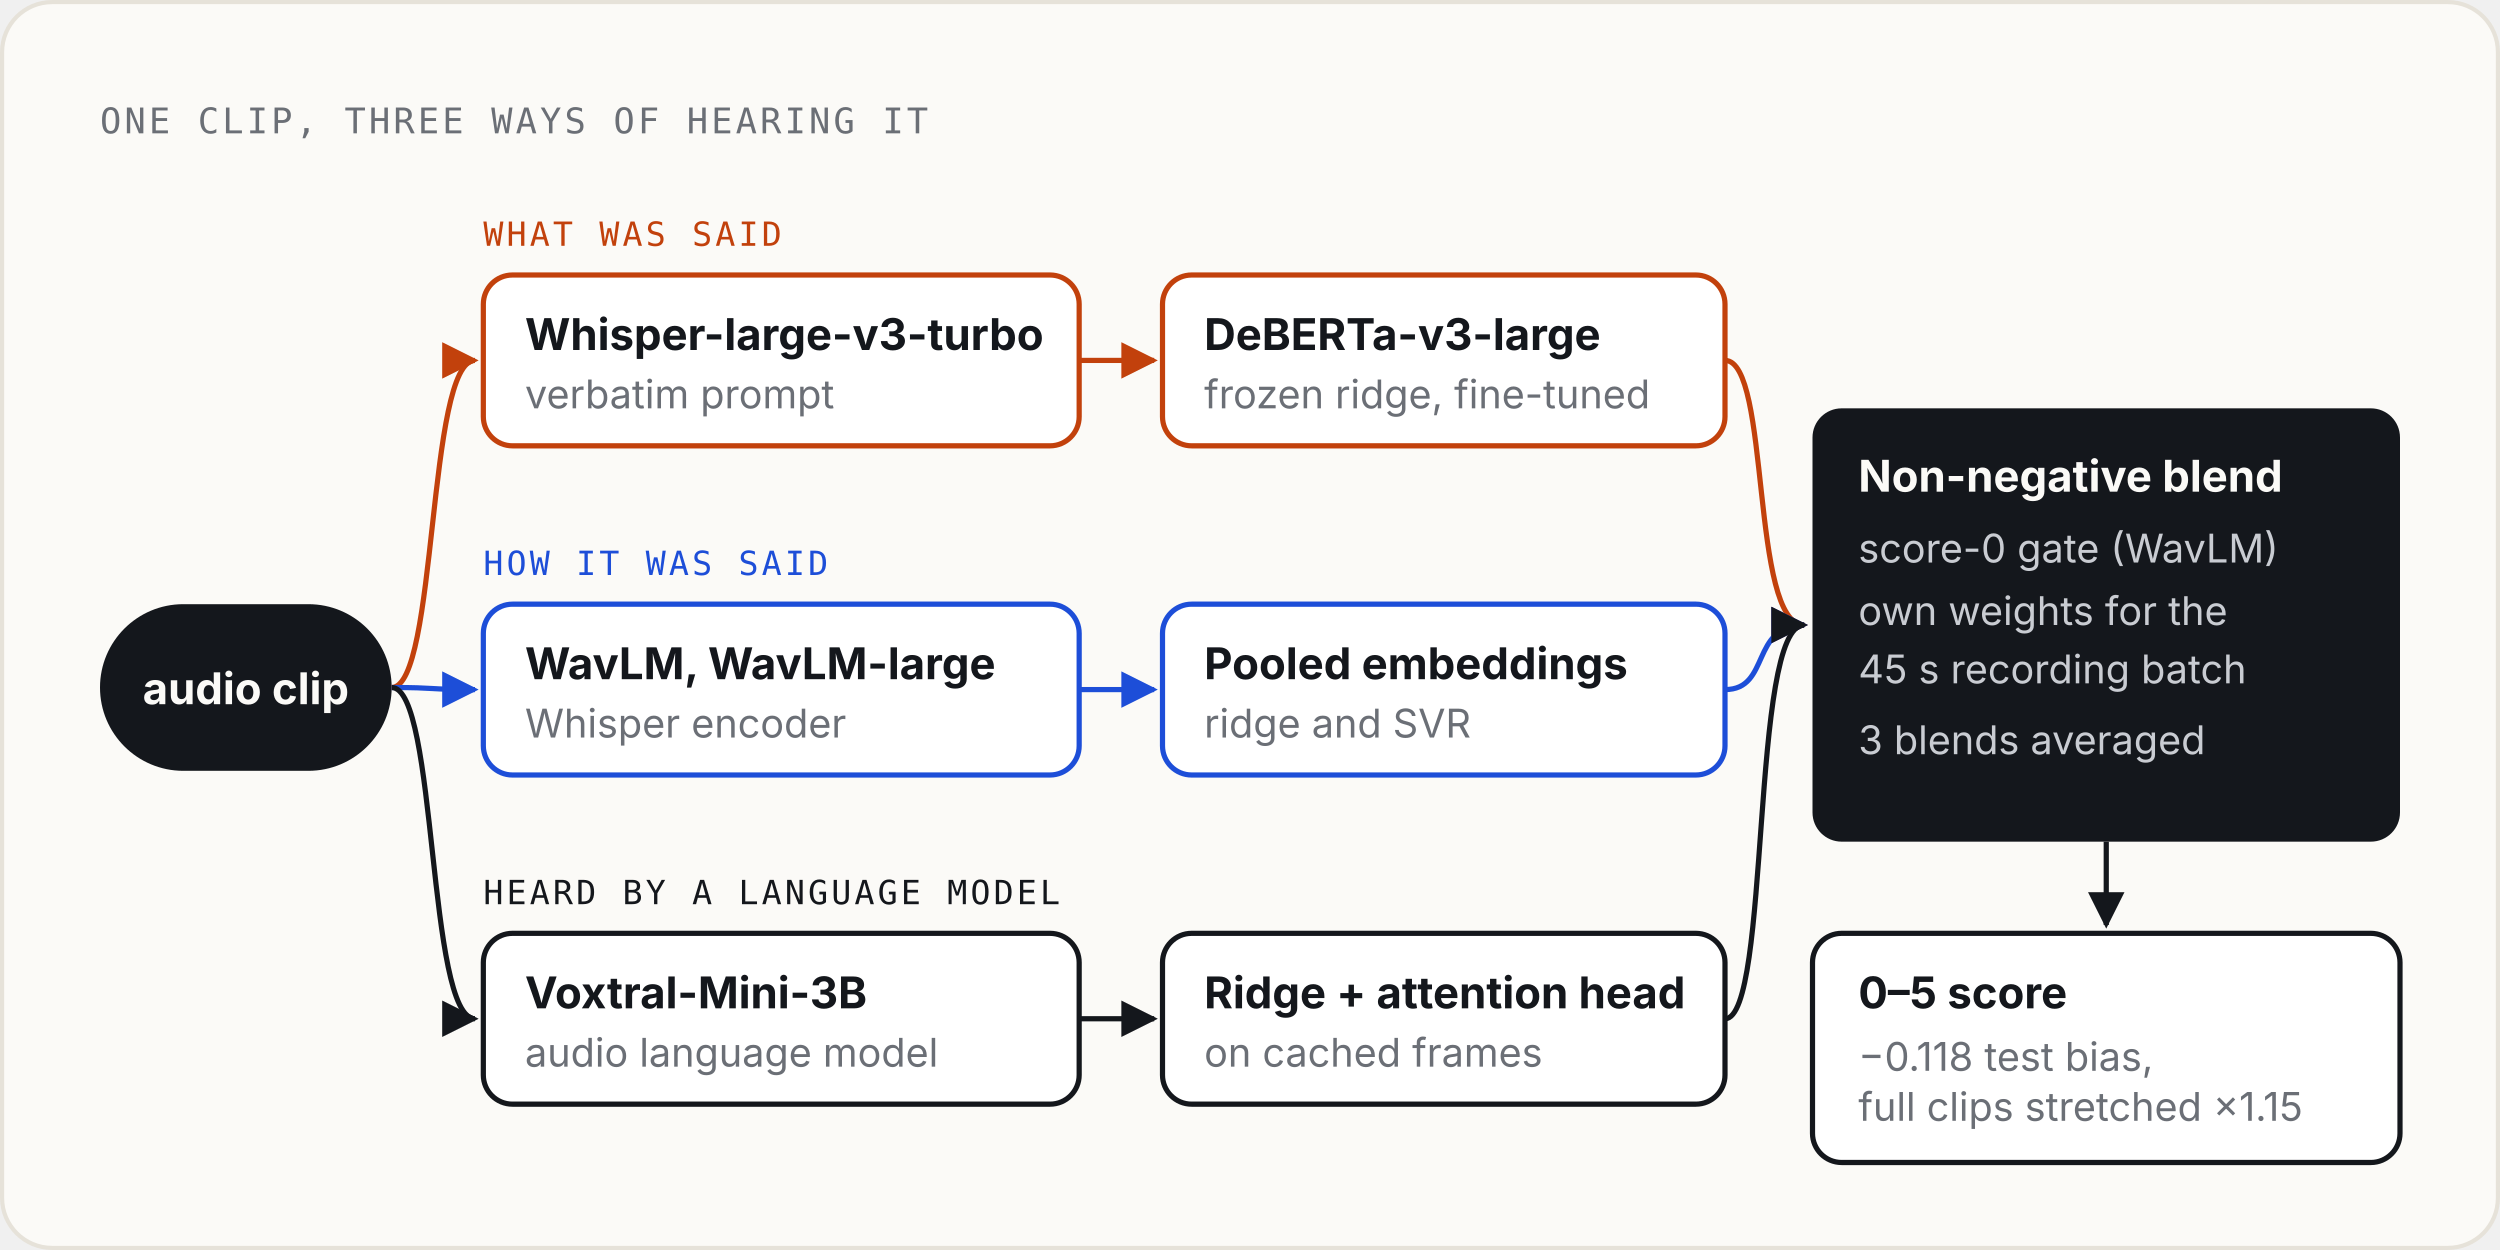
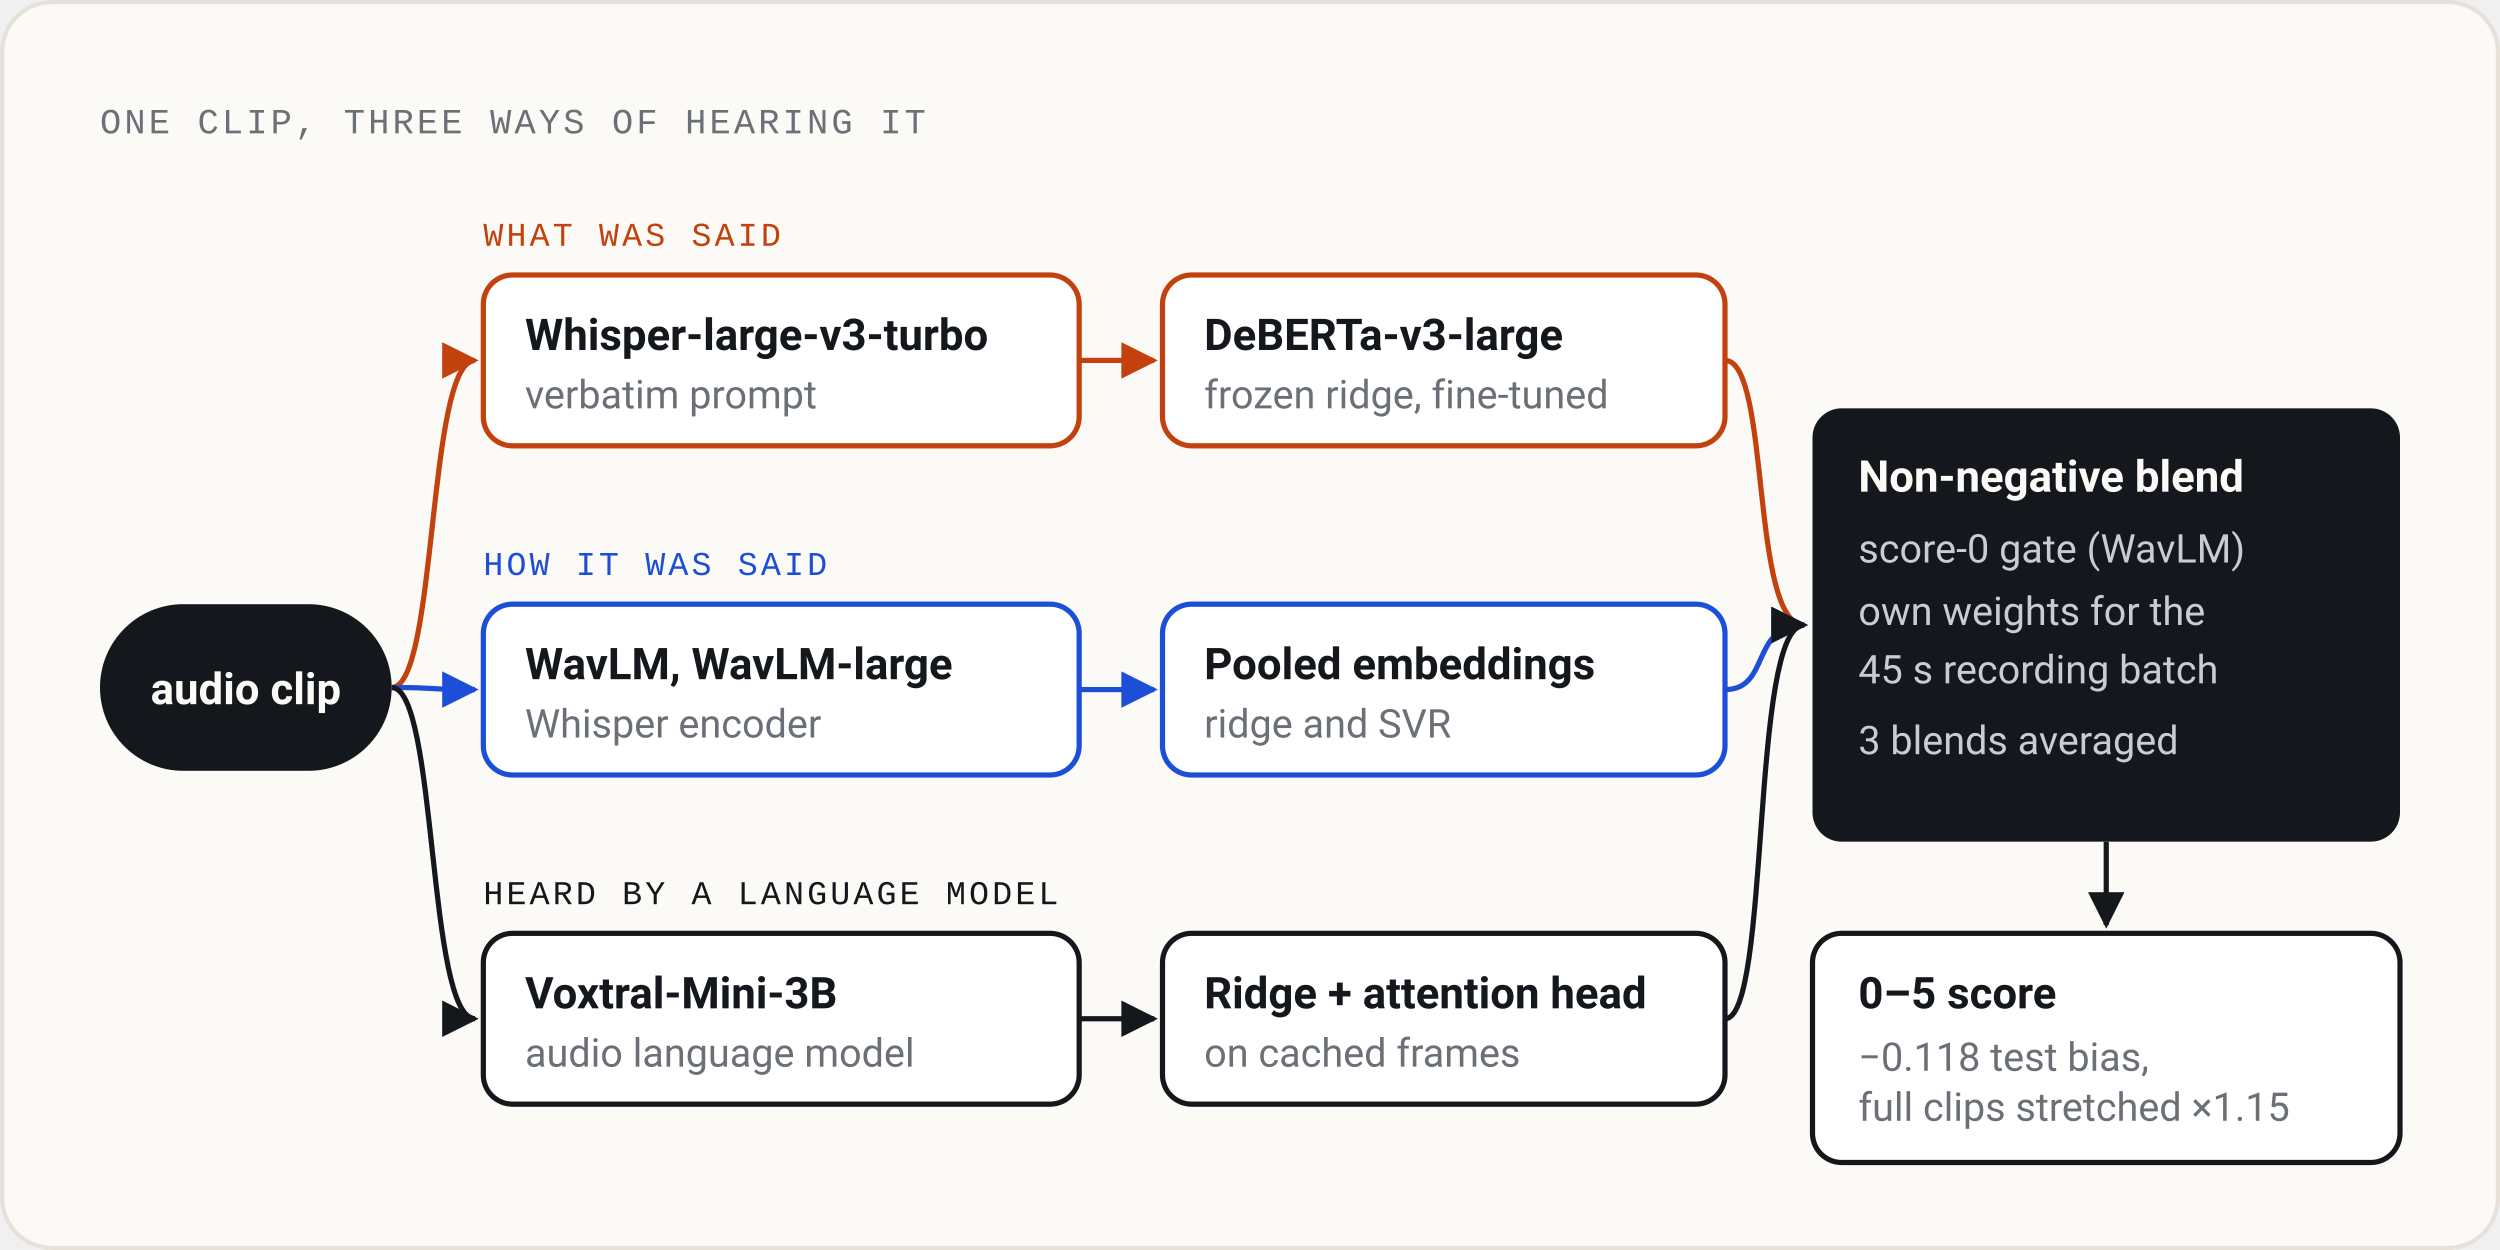
<svg xmlns="http://www.w3.org/2000/svg" width="1200" height="600" viewBox="0 0 1200 600" role="img" aria-labelledby="title desc">
  <defs>
    <marker id="aC2410C" viewBox="0 0 10 10" refX="9" refY="5" markerWidth="7" markerHeight="7" orient="auto">
      <path d="M0 0 L10 5 L0 10 z" fill="#C2410C" />
    </marker>
    <marker id="a1D4ED8" viewBox="0 0 10 10" refX="9" refY="5" markerWidth="7" markerHeight="7" orient="auto">
      <path d="M0 0 L10 5 L0 10 z" fill="#1D4ED8" />
    </marker>
    <marker id="a14171C" viewBox="0 0 10 10" refX="9" refY="5" markerWidth="7" markerHeight="7" orient="auto">
      <path d="M0 0 L10 5 L0 10 z" fill="#14171C" />
    </marker>
  </defs>
  <rect x="1" y="1" width="1198" height="598" rx="24" fill="#FBFAF7" stroke="#E6E2D9" stroke-width="2" />
-   <text x="48" y="64" font-family="ui-monospace, SFMono-Regular, Menlo, Consolas, monospace" font-size="17" letter-spacing="1.5" fill="#6B6F76">ONE CLIP, THREE WAYS OF HEARING IT</text>
+   <text x="48" y="64" font-family="ui-monospace, SFMono-Regular, Menlo, Consolas, 'Liberation Mono', 'Courier New', monospace" font-size="17" letter-spacing="1.5" fill="#6B6F76">ONE CLIP, THREE WAYS OF HEARING IT</text>
  <rect x="48" y="290" width="140" height="80" rx="40" fill="#14171C" />
-   <text x="118" y="338" text-anchor="middle" font-family="-apple-system, BlinkMacSystemFont, 'Segoe UI', sans-serif" font-size="21" font-weight="700" fill="#FBFAF7">audio clip</text>
-   <text x="232" y="118" font-family="ui-monospace, SFMono-Regular, Menlo, Consolas, monospace" font-size="16" letter-spacing="1.5" fill="#C2410C">WHAT WAS SAID</text>
+   <text x="118" y="338" text-anchor="middle" font-family="-apple-system, BlinkMacSystemFont, 'Segoe UI', Roboto, 'Helvetica Neue', Arial, sans-serif" font-size="21" font-weight="700" fill="#FBFAF7">audio clip</text>
+   <text x="232" y="118" font-family="ui-monospace, SFMono-Regular, Menlo, Consolas, 'Liberation Mono', 'Courier New', monospace" font-size="16" letter-spacing="1.5" fill="#C2410C">WHAT WAS SAID</text>
  <rect x="232" y="132" width="286" height="82" rx="14" fill="#FFFFFF" stroke="#C2410C" stroke-width="2.5" />
-   <text x="252" y="168" font-family="-apple-system, BlinkMacSystemFont, 'Segoe UI', sans-serif" font-size="21" font-weight="700" fill="#14171C">Whisper-large-v3-turbo</text>
-   <text x="252" y="196" font-family="-apple-system, BlinkMacSystemFont, 'Segoe UI', sans-serif" font-size="19" fill="#6B6F76">verbatim prompt</text>
+   <text x="252" y="168" font-family="-apple-system, BlinkMacSystemFont, 'Segoe UI', Roboto, 'Helvetica Neue', Arial, sans-serif" font-size="21" font-weight="700" fill="#14171C">Whisper-large-v3-turbo</text>
+   <text x="252" y="196" font-family="-apple-system, BlinkMacSystemFont, 'Segoe UI', Roboto, 'Helvetica Neue', Arial, sans-serif" font-size="19" fill="#6B6F76">verbatim prompt</text>
  <rect x="558" y="132" width="270" height="82" rx="14" fill="#FFFFFF" stroke="#C2410C" stroke-width="2.5" />
-   <text x="578" y="168" font-family="-apple-system, BlinkMacSystemFont, 'Segoe UI', sans-serif" font-size="21" font-weight="700" fill="#14171C">DeBERTa-v3-large</text>
-   <text x="578" y="196" font-family="-apple-system, BlinkMacSystemFont, 'Segoe UI', sans-serif" font-size="19" fill="#6B6F76">frozen ridge, fine-tuned</text>
+   <text x="578" y="168" font-family="-apple-system, BlinkMacSystemFont, 'Segoe UI', Roboto, 'Helvetica Neue', Arial, sans-serif" font-size="21" font-weight="700" fill="#14171C">DeBERTa-v3-large</text>
+   <text x="578" y="196" font-family="-apple-system, BlinkMacSystemFont, 'Segoe UI', Roboto, 'Helvetica Neue', Arial, sans-serif" font-size="19" fill="#6B6F76">frozen ridge, fine-tuned</text>
  <path d="M188 330 C 210 330, 205 173, 228 173" fill="none" stroke="#C2410C" stroke-width="2.5" marker-end="url(#aC2410C)" />
  <path d="M518 173 L 554 173" fill="none" stroke="#C2410C" stroke-width="2.5" marker-end="url(#aC2410C)" />
  <path d="M828 173 C 850 173, 840 300, 866 300" fill="none" stroke="#C2410C" stroke-width="2.5" marker-end="url(#aC2410C)" />
-   <text x="232" y="276" font-family="ui-monospace, SFMono-Regular, Menlo, Consolas, monospace" font-size="16" letter-spacing="1.5" fill="#1D4ED8">HOW IT WAS SAID</text>
+   <text x="232" y="276" font-family="ui-monospace, SFMono-Regular, Menlo, Consolas, 'Liberation Mono', 'Courier New', monospace" font-size="16" letter-spacing="1.5" fill="#1D4ED8">HOW IT WAS SAID</text>
  <rect x="232" y="290" width="286" height="82" rx="14" fill="#FFFFFF" stroke="#1D4ED8" stroke-width="2.5" />
-   <text x="252" y="326" font-family="-apple-system, BlinkMacSystemFont, 'Segoe UI', sans-serif" font-size="21" font-weight="700" fill="#14171C">WavLM, WavLM-large</text>
-   <text x="252" y="354" font-family="-apple-system, BlinkMacSystemFont, 'Segoe UI', sans-serif" font-size="19" fill="#6B6F76">Whisper encoder</text>
+   <text x="252" y="326" font-family="-apple-system, BlinkMacSystemFont, 'Segoe UI', Roboto, 'Helvetica Neue', Arial, sans-serif" font-size="21" font-weight="700" fill="#14171C">WavLM, WavLM-large</text>
+   <text x="252" y="354" font-family="-apple-system, BlinkMacSystemFont, 'Segoe UI', Roboto, 'Helvetica Neue', Arial, sans-serif" font-size="19" fill="#6B6F76">Whisper encoder</text>
  <rect x="558" y="290" width="270" height="82" rx="14" fill="#FFFFFF" stroke="#1D4ED8" stroke-width="2.5" />
-   <text x="578" y="326" font-family="-apple-system, BlinkMacSystemFont, 'Segoe UI', sans-serif" font-size="21" font-weight="700" fill="#14171C">Pooled embeddings</text>
-   <text x="578" y="354" font-family="-apple-system, BlinkMacSystemFont, 'Segoe UI', sans-serif" font-size="19" fill="#6B6F76">ridge and SVR</text>
+   <text x="578" y="326" font-family="-apple-system, BlinkMacSystemFont, 'Segoe UI', Roboto, 'Helvetica Neue', Arial, sans-serif" font-size="21" font-weight="700" fill="#14171C">Pooled embeddings</text>
+   <text x="578" y="354" font-family="-apple-system, BlinkMacSystemFont, 'Segoe UI', Roboto, 'Helvetica Neue', Arial, sans-serif" font-size="19" fill="#6B6F76">ridge and SVR</text>
  <path d="M188 330 C 210 330, 205 331, 228 331" fill="none" stroke="#1D4ED8" stroke-width="2.5" marker-end="url(#a1D4ED8)" />
  <path d="M518 331 L 554 331" fill="none" stroke="#1D4ED8" stroke-width="2.5" marker-end="url(#a1D4ED8)" />
  <path d="M828 331 C 850 331, 840 300, 866 300" fill="none" stroke="#1D4ED8" stroke-width="2.5" marker-end="url(#a1D4ED8)" />
-   <text x="232" y="434" font-family="ui-monospace, SFMono-Regular, Menlo, Consolas, monospace" font-size="16" letter-spacing="1.5" fill="#14171C">HEARD BY A LANGUAGE MODEL</text>
+   <text x="232" y="434" font-family="ui-monospace, SFMono-Regular, Menlo, Consolas, 'Liberation Mono', 'Courier New', monospace" font-size="16" letter-spacing="1.5" fill="#14171C">HEARD BY A LANGUAGE MODEL</text>
  <rect x="232" y="448" width="286" height="82" rx="14" fill="#FFFFFF" stroke="#14171C" stroke-width="2.5" />
-   <text x="252" y="484" font-family="-apple-system, BlinkMacSystemFont, 'Segoe UI', sans-serif" font-size="21" font-weight="700" fill="#14171C">Voxtral-Mini-3B</text>
-   <text x="252" y="512" font-family="-apple-system, BlinkMacSystemFont, 'Segoe UI', sans-serif" font-size="19" fill="#6B6F76">audio language model</text>
+   <text x="252" y="484" font-family="-apple-system, BlinkMacSystemFont, 'Segoe UI', Roboto, 'Helvetica Neue', Arial, sans-serif" font-size="21" font-weight="700" fill="#14171C">Voxtral-Mini-3B</text>
+   <text x="252" y="512" font-family="-apple-system, BlinkMacSystemFont, 'Segoe UI', Roboto, 'Helvetica Neue', Arial, sans-serif" font-size="19" fill="#6B6F76">audio language model</text>
  <rect x="558" y="448" width="270" height="82" rx="14" fill="#FFFFFF" stroke="#14171C" stroke-width="2.5" />
-   <text x="578" y="484" font-family="-apple-system, BlinkMacSystemFont, 'Segoe UI', sans-serif" font-size="21" font-weight="700" fill="#14171C">Ridge + attention head</text>
-   <text x="578" y="512" font-family="-apple-system, BlinkMacSystemFont, 'Segoe UI', sans-serif" font-size="19" fill="#6B6F76">on cached frames</text>
+   <text x="578" y="484" font-family="-apple-system, BlinkMacSystemFont, 'Segoe UI', Roboto, 'Helvetica Neue', Arial, sans-serif" font-size="21" font-weight="700" fill="#14171C">Ridge + attention head</text>
+   <text x="578" y="512" font-family="-apple-system, BlinkMacSystemFont, 'Segoe UI', Roboto, 'Helvetica Neue', Arial, sans-serif" font-size="19" fill="#6B6F76">on cached frames</text>
  <path d="M188 330 C 210 330, 205 489, 228 489" fill="none" stroke="#14171C" stroke-width="2.5" marker-end="url(#a14171C)" />
  <path d="M518 489 L 554 489" fill="none" stroke="#14171C" stroke-width="2.5" marker-end="url(#a14171C)" />
  <path d="M828 489 C 850 489, 840 300, 866 300" fill="none" stroke="#14171C" stroke-width="2.5" marker-end="url(#a14171C)" />
  <g id="blend">
    <rect x="870" y="196" width="282" height="208" rx="14" fill="#14171C" />
-     <text x="892" y="236" font-family="-apple-system, BlinkMacSystemFont, 'Segoe UI', sans-serif" font-size="21" font-weight="700" fill="#FBFAF7">Non-negative blend</text>
-     <text x="892" y="270" font-family="-apple-system, BlinkMacSystemFont, 'Segoe UI', sans-serif" font-size="19" fill="#C9CCD2">score-0 gate (WavLM)</text>
-     <text x="892" y="300" font-family="-apple-system, BlinkMacSystemFont, 'Segoe UI', sans-serif" font-size="19" fill="#C9CCD2">own weights for the</text>
-     <text x="892" y="328" font-family="-apple-system, BlinkMacSystemFont, 'Segoe UI', sans-serif" font-size="19" fill="#C9CCD2">45 s recording batch</text>
-     <text x="892" y="362" font-family="-apple-system, BlinkMacSystemFont, 'Segoe UI', sans-serif" font-size="19" fill="#C9CCD2">3 blends averaged</text>
+     <text x="892" y="236" font-family="-apple-system, BlinkMacSystemFont, 'Segoe UI', Roboto, 'Helvetica Neue', Arial, sans-serif" font-size="21" font-weight="700" fill="#FBFAF7">Non-negative blend</text>
+     <text x="892" y="270" font-family="-apple-system, BlinkMacSystemFont, 'Segoe UI', Roboto, 'Helvetica Neue', Arial, sans-serif" font-size="19" fill="#C9CCD2">score-0 gate (WavLM)</text>
+     <text x="892" y="300" font-family="-apple-system, BlinkMacSystemFont, 'Segoe UI', Roboto, 'Helvetica Neue', Arial, sans-serif" font-size="19" fill="#C9CCD2">own weights for the</text>
+     <text x="892" y="328" font-family="-apple-system, BlinkMacSystemFont, 'Segoe UI', Roboto, 'Helvetica Neue', Arial, sans-serif" font-size="19" fill="#C9CCD2">45 s recording batch</text>
+     <text x="892" y="362" font-family="-apple-system, BlinkMacSystemFont, 'Segoe UI', Roboto, 'Helvetica Neue', Arial, sans-serif" font-size="19" fill="#C9CCD2">3 blends averaged</text>
  </g>
  <path d="M1011 404 L 1011 444" fill="none" stroke="#14171C" stroke-width="2.5" marker-end="url(#a14171C)" />
  <rect x="870" y="448" width="282" height="110" rx="14" fill="#FFFFFF" stroke="#14171C" stroke-width="2.5" />
-   <text x="892" y="484" font-family="-apple-system, BlinkMacSystemFont, 'Segoe UI', sans-serif" font-size="21" font-weight="700" fill="#14171C">0–5 score</text>
-   <text x="892" y="514" font-family="-apple-system, BlinkMacSystemFont, 'Segoe UI', sans-serif" font-size="19" fill="#6B6F76">−0.118 test bias,</text>
-   <text x="892" y="538" font-family="-apple-system, BlinkMacSystemFont, 'Segoe UI', sans-serif" font-size="19" fill="#6B6F76">full clips stretched ×1.15</text>
+   <text x="892" y="484" font-family="-apple-system, BlinkMacSystemFont, 'Segoe UI', Roboto, 'Helvetica Neue', Arial, sans-serif" font-size="21" font-weight="700" fill="#14171C">0–5 score</text>
+   <text x="892" y="514" font-family="-apple-system, BlinkMacSystemFont, 'Segoe UI', Roboto, 'Helvetica Neue', Arial, sans-serif" font-size="19" fill="#6B6F76">−0.118 test bias,</text>
+   <text x="892" y="538" font-family="-apple-system, BlinkMacSystemFont, 'Segoe UI', Roboto, 'Helvetica Neue', Arial, sans-serif" font-size="19" fill="#6B6F76">full clips stretched ×1.15</text>
</svg>
